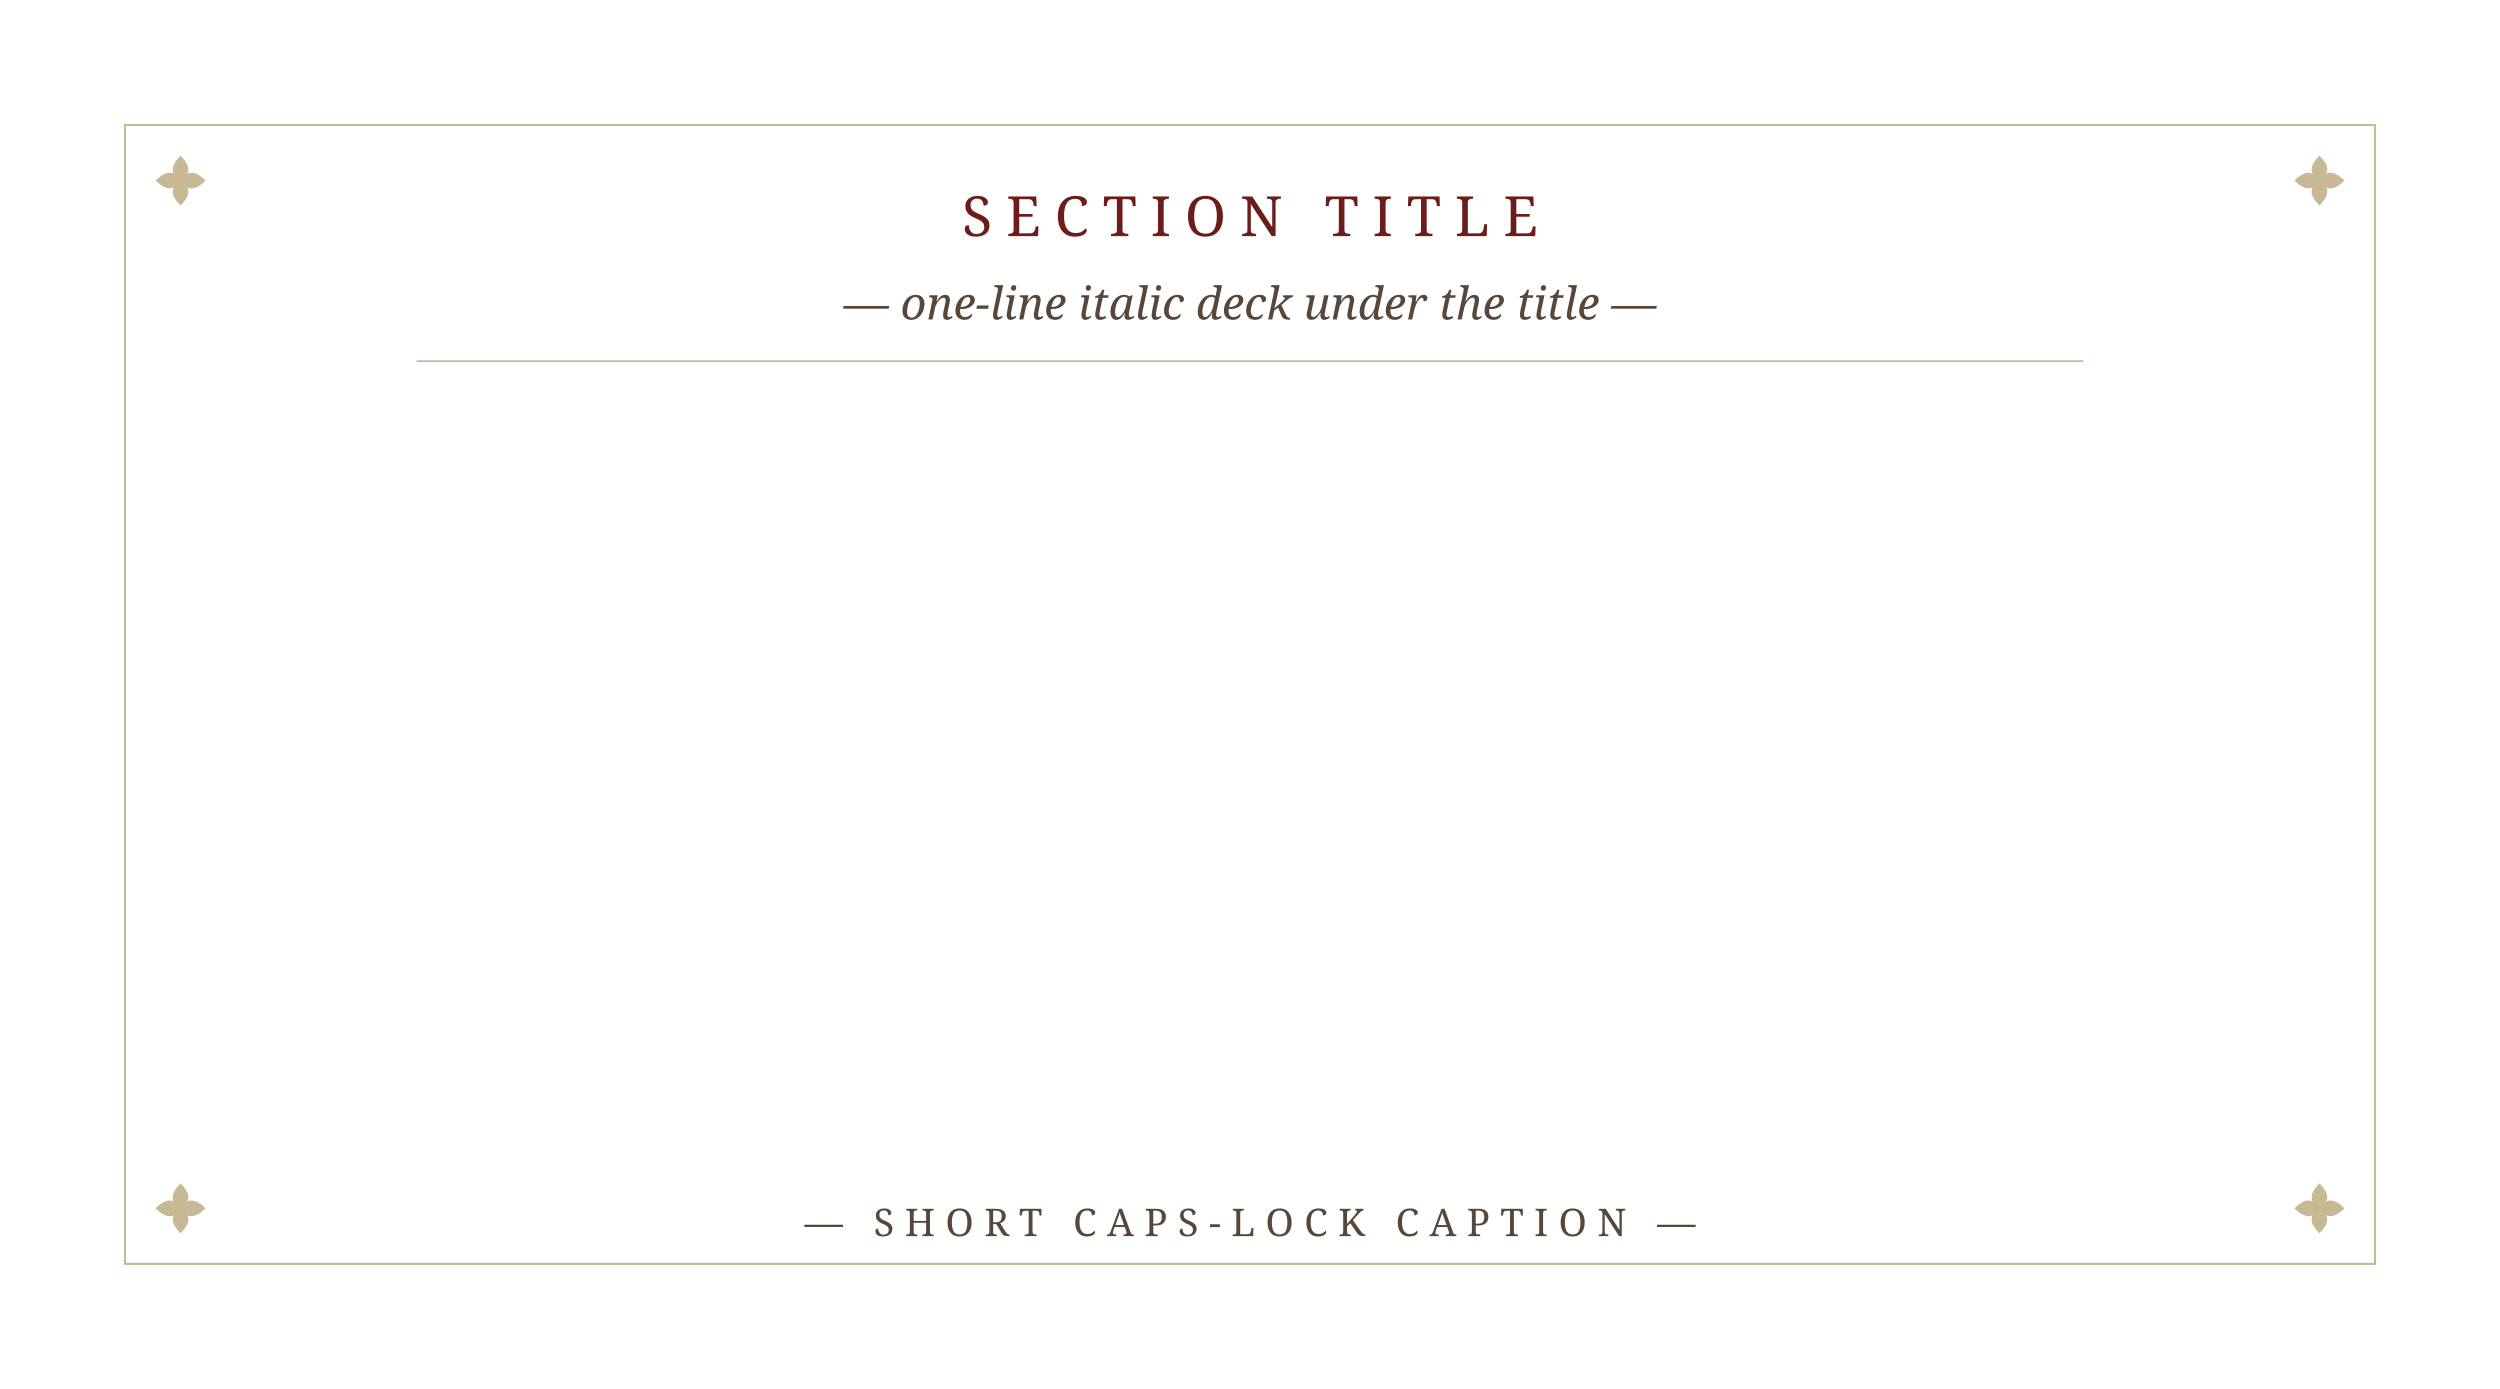
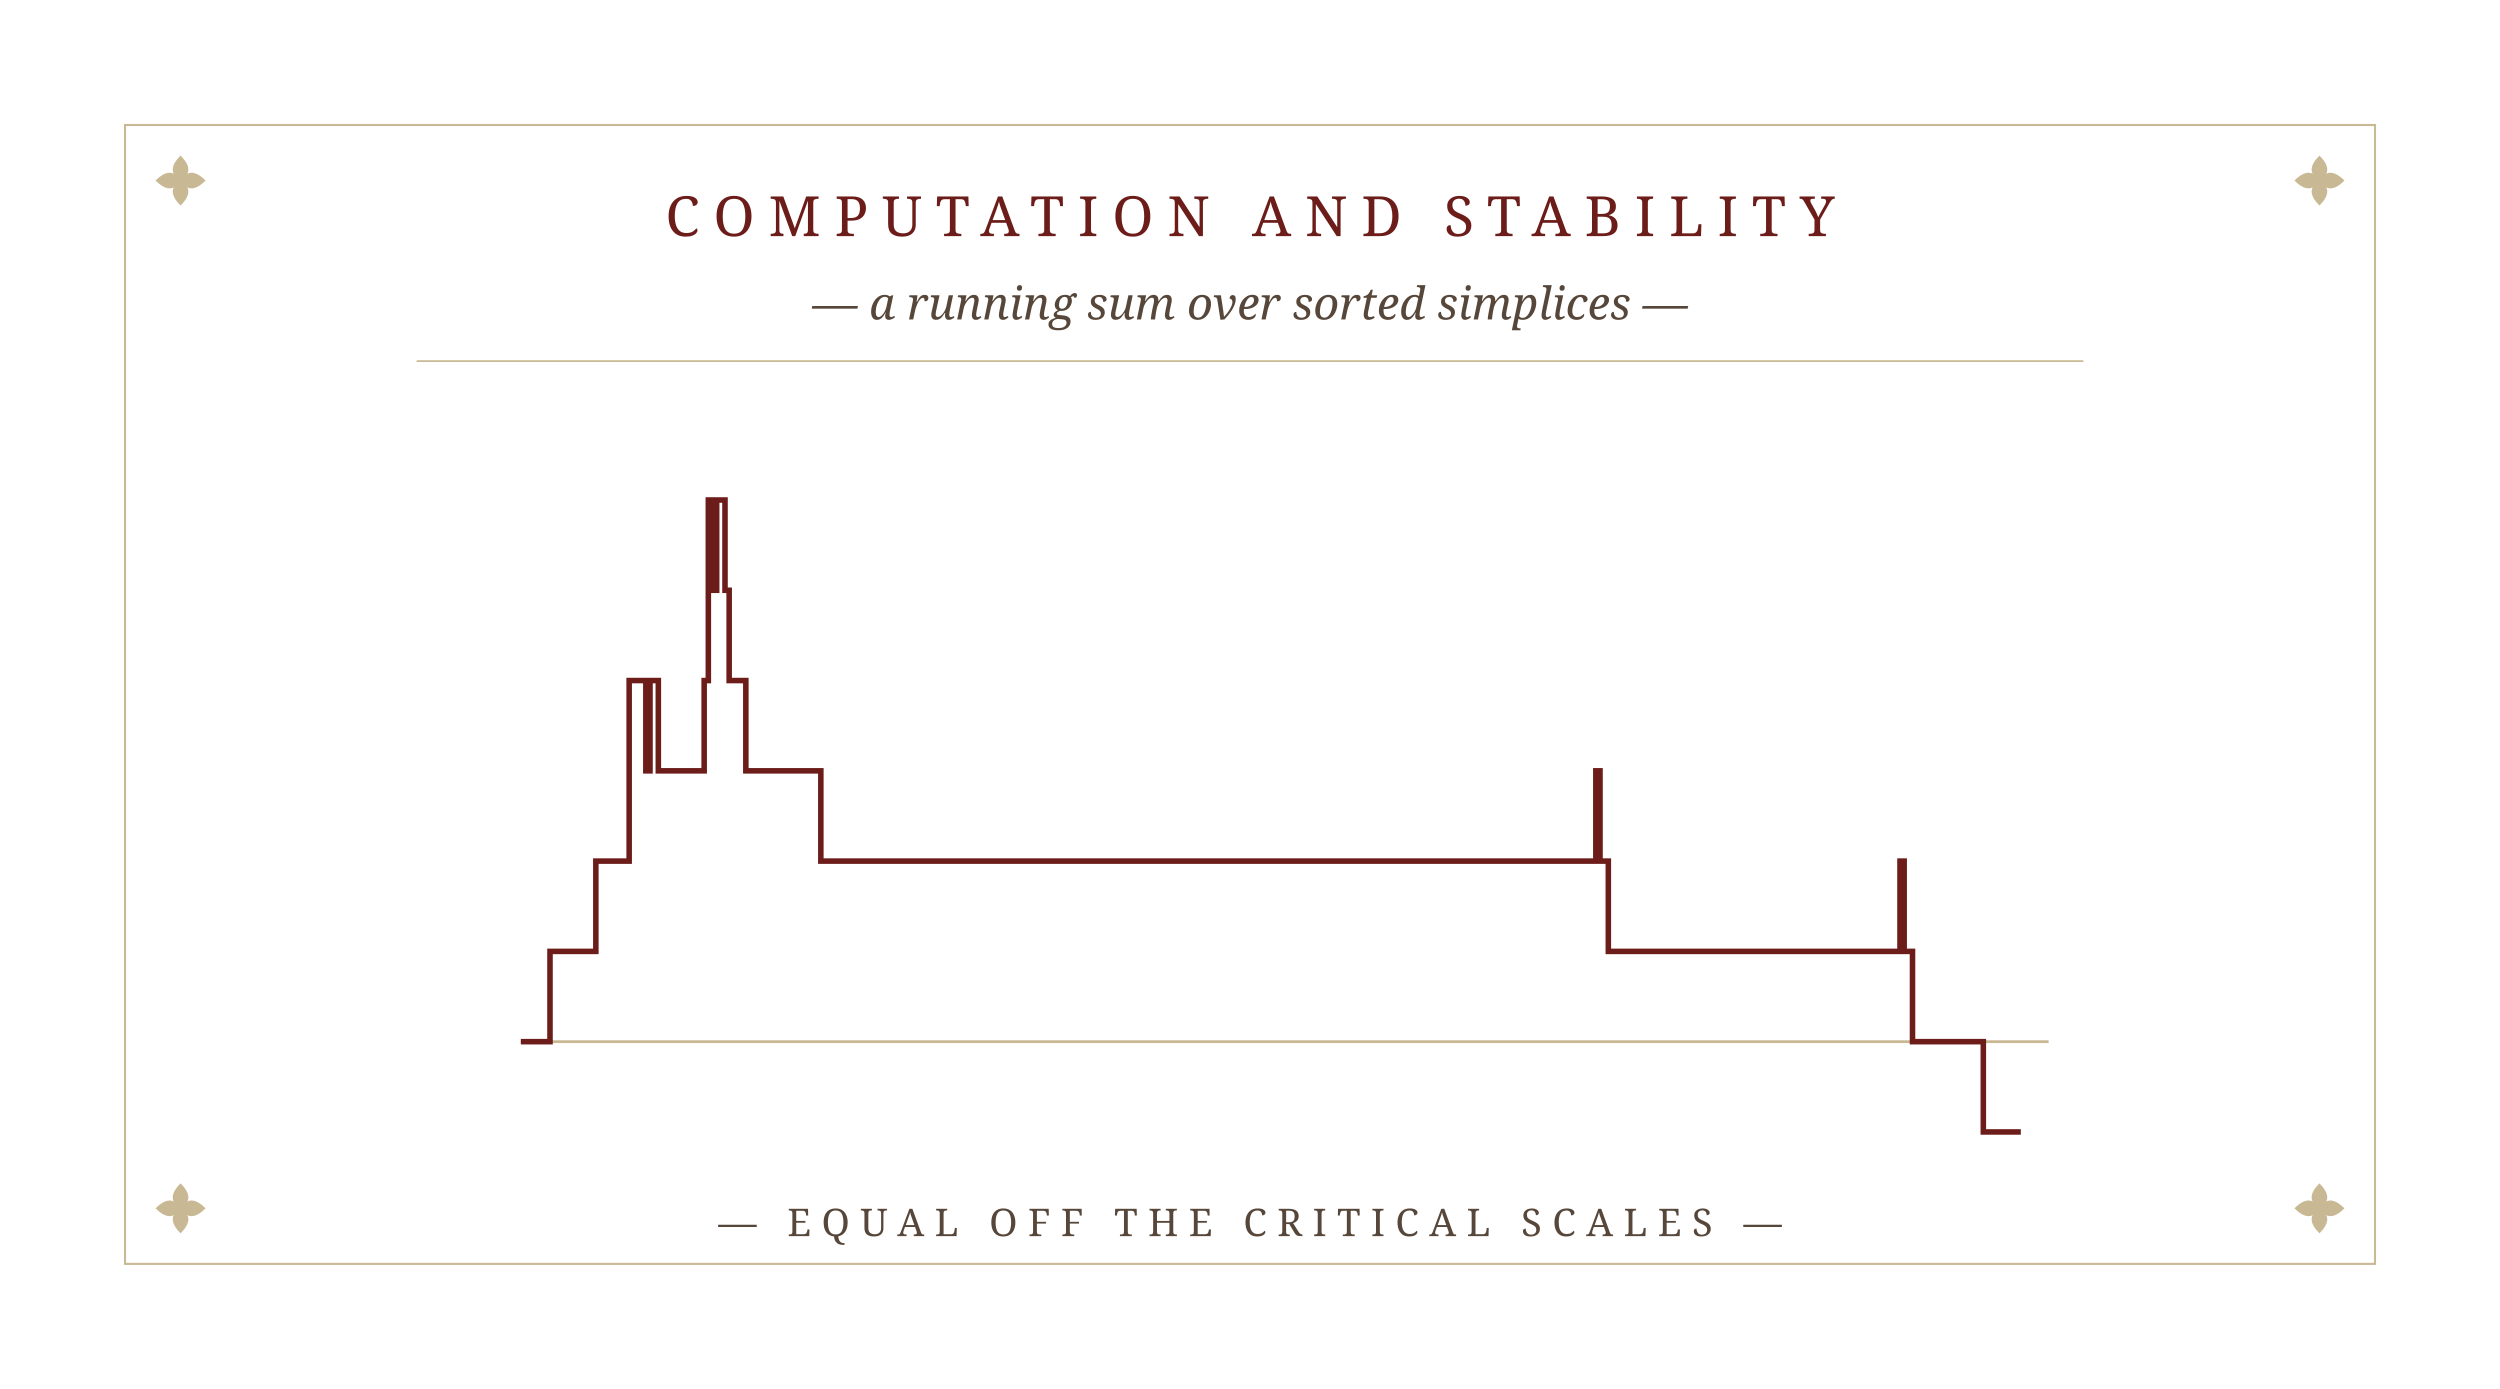
- <svg xmlns="http://www.w3.org/2000/svg" viewBox="0 0 720 400" preserveAspectRatio="xMidYMid meet">
+ <svg xmlns="http://www.w3.org/2000/svg" viewBox="0 0 720 400" role="img" aria-label="Section II plate">
  <rect x="36" y="36" width="648" height="328" fill="none" stroke="#c8b894" stroke-width="0.6" />
-   <text x="360" y="68" fill="#6c1d1a" font-family="Alegreya SC, EB Garamond, Georgia, serif" font-weight="500" font-size="16" letter-spacing="4" text-anchor="middle">SECTION TITLE</text>
-   <text x="360" y="92" fill="#57473a" font-family="EB Garamond, Georgia, serif" font-style="italic" font-size="13" text-anchor="middle">— one-line italic deck under the title —</text>
+   <text x="360" y="68" fill="#6c1d1a" font-family="Alegreya SC, EB Garamond, Georgia, serif" font-size="16" letter-spacing="4" font-weight="500" text-anchor="middle">COMPUTATION AND STABILITY</text>
+   <text x="360" y="92" fill="#57473a" font-family="EB Garamond, Georgia, serif" font-size="13" font-style="italic" text-anchor="middle">— a running sum over sorted simplices —</text>
  <line x1="120" y1="104" x2="600" y2="104" stroke="#c8b894" stroke-width="0.5" />
+   <line x1="150" y1="300" x2="590" y2="300" stroke="#c8b894" stroke-width="0.8" />
+   <path d="M 150 300 L 151.2 300 L 152.4 300 L 153.6 300 L 154.8 300 L 156 300 L 157.2 300 L 158.4 300 L 158.4 274 L 159.6 274 L 160.8 274 L 162 274 L 163.2 274 L 164.4 274 L 165.6 274 L 166.8 274 L 168 274 L 169.2 274 L 170.4 274 L 171.6 274 L 171.6 248 L 172.8 248 L 174 248 L 175.2 248 L 176.4 248 L 177.6 248 L 178.8 248 L 180 248 L 181.2 248 L 181.2 196 L 182.4 196 L 183.6 196 L 184.8 196 L 186 196 L 186 222 L 187.2 222 L 187.2 196 L 188.4 196 L 189.6 196 L 189.6 222 L 190.8 222 L 192 222 L 193.2 222 L 194.4 222 L 195.6 222 L 196.8 222 L 198 222 L 199.2 222 L 200.4 222 L 201.6 222 L 202.8 222 L 202.8 196 L 204 196 L 204 144 L 205.2 144 L 205.2 170 L 206.4 170 L 206.4 144 L 207.6 144 L 208.8 144 L 208.8 170 L 210 170 L 210 196 L 211.2 196 L 212.4 196 L 213.6 196 L 214.8 196 L 214.8 222 L 216 222 L 217.2 222 L 218.4 222 L 219.6 222 L 220.8 222 L 222 222 L 223.2 222 L 224.4 222 L 225.6 222 L 226.8 222 L 228 222 L 229.2 222 L 230.4 222 L 231.6 222 L 232.8 222 L 234 222 L 235.2 222 L 236.4 222 L 236.4 248 L 237.6 248 L 238.8 248 L 240 248 L 241.2 248 L 242.4 248 L 243.6 248 L 244.8 248 L 246 248 L 247.2 248 L 248.4 248 L 249.6 248 L 250.8 248 L 252 248 L 253.2 248 L 254.4 248 L 255.6 248 L 256.8 248 L 258 248 L 259.2 248 L 260.4 248 L 261.6 248 L 262.8 248 L 264 248 L 265.2 248 L 266.4 248 L 267.6 248 L 268.8 248 L 270 248 L 271.2 248 L 272.4 248 L 273.6 248 L 274.8 248 L 276 248 L 277.2 248 L 278.4 248 L 279.6 248 L 280.8 248 L 282 248 L 283.2 248 L 284.4 248 L 285.6 248 L 286.8 248 L 288 248 L 289.2 248 L 290.4 248 L 291.6 248 L 292.8 248 L 294 248 L 295.2 248 L 296.4 248 L 297.6 248 L 298.8 248 L 300 248 L 301.2 248 L 302.4 248 L 303.6 248 L 304.8 248 L 306 248 L 307.2 248 L 308.4 248 L 309.6 248 L 310.8 248 L 312 248 L 313.2 248 L 314.4 248 L 315.6 248 L 316.8 248 L 318 248 L 319.2 248 L 320.4 248 L 321.6 248 L 322.8 248 L 324 248 L 325.2 248 L 326.4 248 L 327.6 248 L 328.8 248 L 330 248 L 331.2 248 L 332.4 248 L 333.6 248 L 334.8 248 L 336 248 L 337.2 248 L 338.4 248 L 339.6 248 L 340.8 248 L 342 248 L 343.2 248 L 344.4 248 L 345.6 248 L 346.8 248 L 348 248 L 349.2 248 L 350.4 248 L 351.6 248 L 352.8 248 L 354 248 L 355.2 248 L 356.4 248 L 357.6 248 L 358.8 248 L 360 248 L 361.2 248 L 362.4 248 L 363.6 248 L 364.8 248 L 366 248 L 367.2 248 L 368.4 248 L 369.6 248 L 370.8 248 L 372 248 L 373.2 248 L 374.4 248 L 375.6 248 L 376.8 248 L 378 248 L 379.2 248 L 380.4 248 L 381.6 248 L 382.8 248 L 384 248 L 385.2 248 L 386.4 248 L 387.6 248 L 388.8 248 L 390 248 L 391.2 248 L 392.4 248 L 393.6 248 L 394.8 248 L 396 248 L 397.2 248 L 398.4 248 L 399.6 248 L 400.8 248 L 402 248 L 403.2 248 L 404.4 248 L 405.6 248 L 406.8 248 L 408 248 L 409.2 248 L 410.4 248 L 411.6 248 L 412.8 248 L 414 248 L 415.2 248 L 416.4 248 L 417.6 248 L 418.8 248 L 420 248 L 421.2 248 L 422.4 248 L 423.6 248 L 424.8 248 L 426 248 L 427.2 248 L 428.4 248 L 429.6 248 L 430.8 248 L 432 248 L 433.2 248 L 434.4 248 L 435.6 248 L 436.8 248 L 438 248 L 439.2 248 L 440.4 248 L 441.6 248 L 442.8 248 L 444 248 L 445.2 248 L 446.4 248 L 447.6 248 L 448.8 248 L 450 248 L 451.2 248 L 452.4 248 L 453.6 248 L 454.8 248 L 456 248 L 457.2 248 L 458.4 248 L 459.6 248 L 459.6 222 L 460.8 222 L 460.8 248 L 462 248 L 463.2 248 L 463.2 274 L 464.4 274 L 465.6 274 L 466.8 274 L 468 274 L 469.2 274 L 470.4 274 L 471.6 274 L 472.8 274 L 474 274 L 475.2 274 L 476.4 274 L 477.6 274 L 478.8 274 L 480 274 L 481.2 274 L 482.4 274 L 483.6 274 L 484.8 274 L 486 274 L 487.2 274 L 488.4 274 L 489.6 274 L 490.8 274 L 492 274 L 493.2 274 L 494.4 274 L 495.6 274 L 496.8 274 L 498 274 L 499.2 274 L 500.4 274 L 501.6 274 L 502.8 274 L 504 274 L 505.2 274 L 506.4 274 L 507.6 274 L 508.8 274 L 510 274 L 511.2 274 L 512.4 274 L 513.6 274 L 514.8 274 L 516 274 L 517.2 274 L 518.4 274 L 519.6 274 L 520.8 274 L 522 274 L 523.2 274 L 524.4 274 L 525.6 274 L 526.8 274 L 528 274 L 529.2 274 L 530.4 274 L 531.6 274 L 532.8 274 L 534 274 L 535.2 274 L 536.4 274 L 537.6 274 L 538.8 274 L 540 274 L 541.2 274 L 542.4 274 L 543.6 274 L 544.8 274 L 546 274 L 547.2 274 L 547.2 248 L 548.4 248 L 548.4 274 L 549.6 274 L 550.8 274 L 550.8 300 L 552 300 L 553.2 300 L 554.4 300 L 555.6 300 L 556.8 300 L 558 300 L 559.2 300 L 560.4 300 L 561.6 300 L 562.8 300 L 564 300 L 565.2 300 L 566.4 300 L 567.6 300 L 568.8 300 L 570 300 L 571.2 300 L 571.2 326 L 572.4 326 L 573.6 326 L 574.8 326 L 576 326 L 577.2 326 L 578.4 326 L 579.6 326 L 580.8 326 L 582 326" fill="none" stroke="#6c1d1a" stroke-width="1.6" />
  <g fill="#c8b894" stroke="none">
    <g transform="translate(52, 52) scale(0.9)">
      <path d="M 0 -8 Q 5 -3 0 0 Q -5 -3 0 -8 Z" />
      <path d="M 0 8  Q 5 3  0 0 Q -5 3  0 8  Z" />
      <path d="M -8 0 Q -3 -5 0 0 Q -3 5 -8 0 Z" />
      <path d="M 8 0  Q 3 -5  0 0 Q 3 5  8 0  Z" />
      <circle cx="0" cy="0" r="2.0" />
    </g>
    <g transform="translate(668, 52) scale(0.9)">
      <path d="M 0 -8 Q 5 -3 0 0 Q -5 -3 0 -8 Z" />
      <path d="M 0 8  Q 5 3  0 0 Q -5 3  0 8  Z" />
      <path d="M -8 0 Q -3 -5 0 0 Q -3 5 -8 0 Z" />
      <path d="M 8 0  Q 3 -5  0 0 Q 3 5  8 0  Z" />
      <circle cx="0" cy="0" r="2.0" />
    </g>
    <g transform="translate(52, 348) scale(0.9)">
      <path d="M 0 -8 Q 5 -3 0 0 Q -5 -3 0 -8 Z" />
      <path d="M 0 8  Q 5 3  0 0 Q -5 3  0 8  Z" />
      <path d="M -8 0 Q -3 -5 0 0 Q -3 5 -8 0 Z" />
      <path d="M 8 0  Q 3 -5  0 0 Q 3 5  8 0  Z" />
      <circle cx="0" cy="0" r="2.0" />
    </g>
    <g transform="translate(668, 348) scale(0.9)">
      <path d="M 0 -8 Q 5 -3 0 0 Q -5 -3 0 -8 Z" />
      <path d="M 0 8  Q 5 3  0 0 Q -5 3  0 8  Z" />
      <path d="M -8 0 Q -3 -5 0 0 Q -3 5 -8 0 Z" />
      <path d="M 8 0  Q 3 -5  0 0 Q 3 5  8 0  Z" />
      <circle cx="0" cy="0" r="2.0" />
    </g>
  </g>
-   <text x="360" y="356" fill="#57473a" font-family="Alegreya SC, EB Garamond, Georgia, serif" font-size="11" letter-spacing="3" text-anchor="middle">— SHORT CAPS-LOCK CAPTION —</text>
+   <text x="360" y="356" fill="#57473a" font-family="Alegreya SC, EB Garamond, Georgia, serif" font-size="11" letter-spacing="3" text-anchor="middle">— EQUAL OFF THE CRITICAL SCALES —</text>
</svg>
